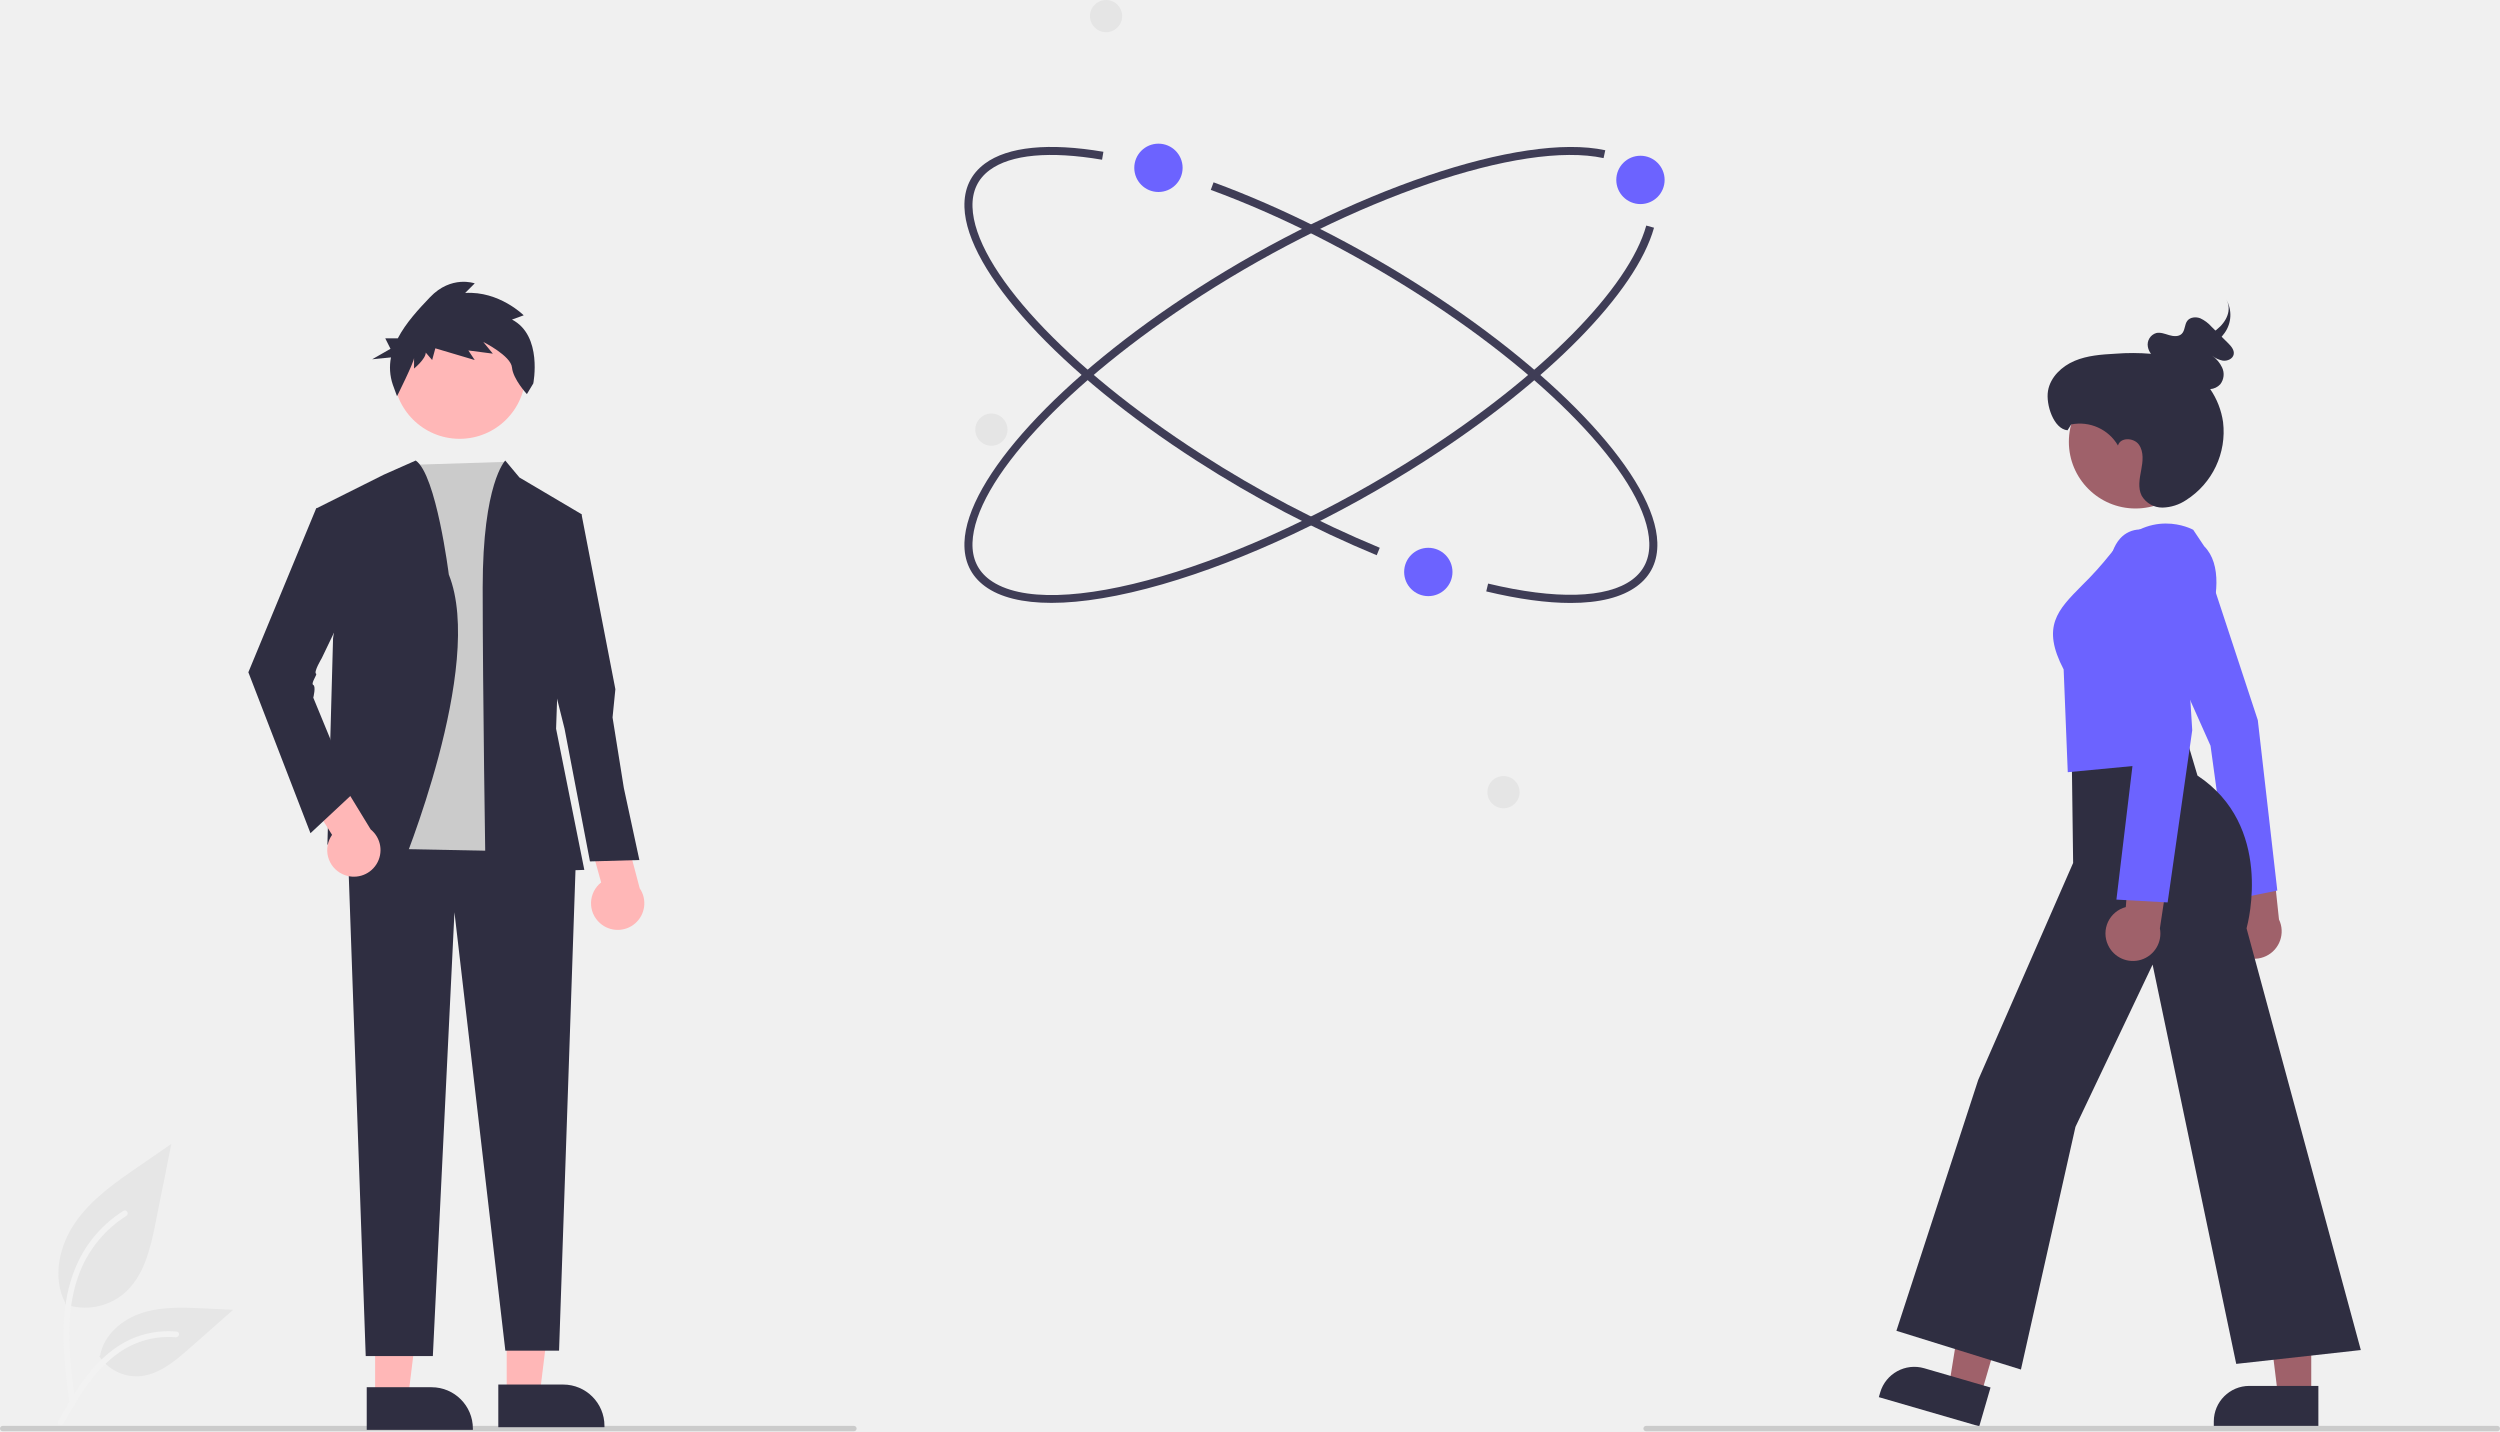
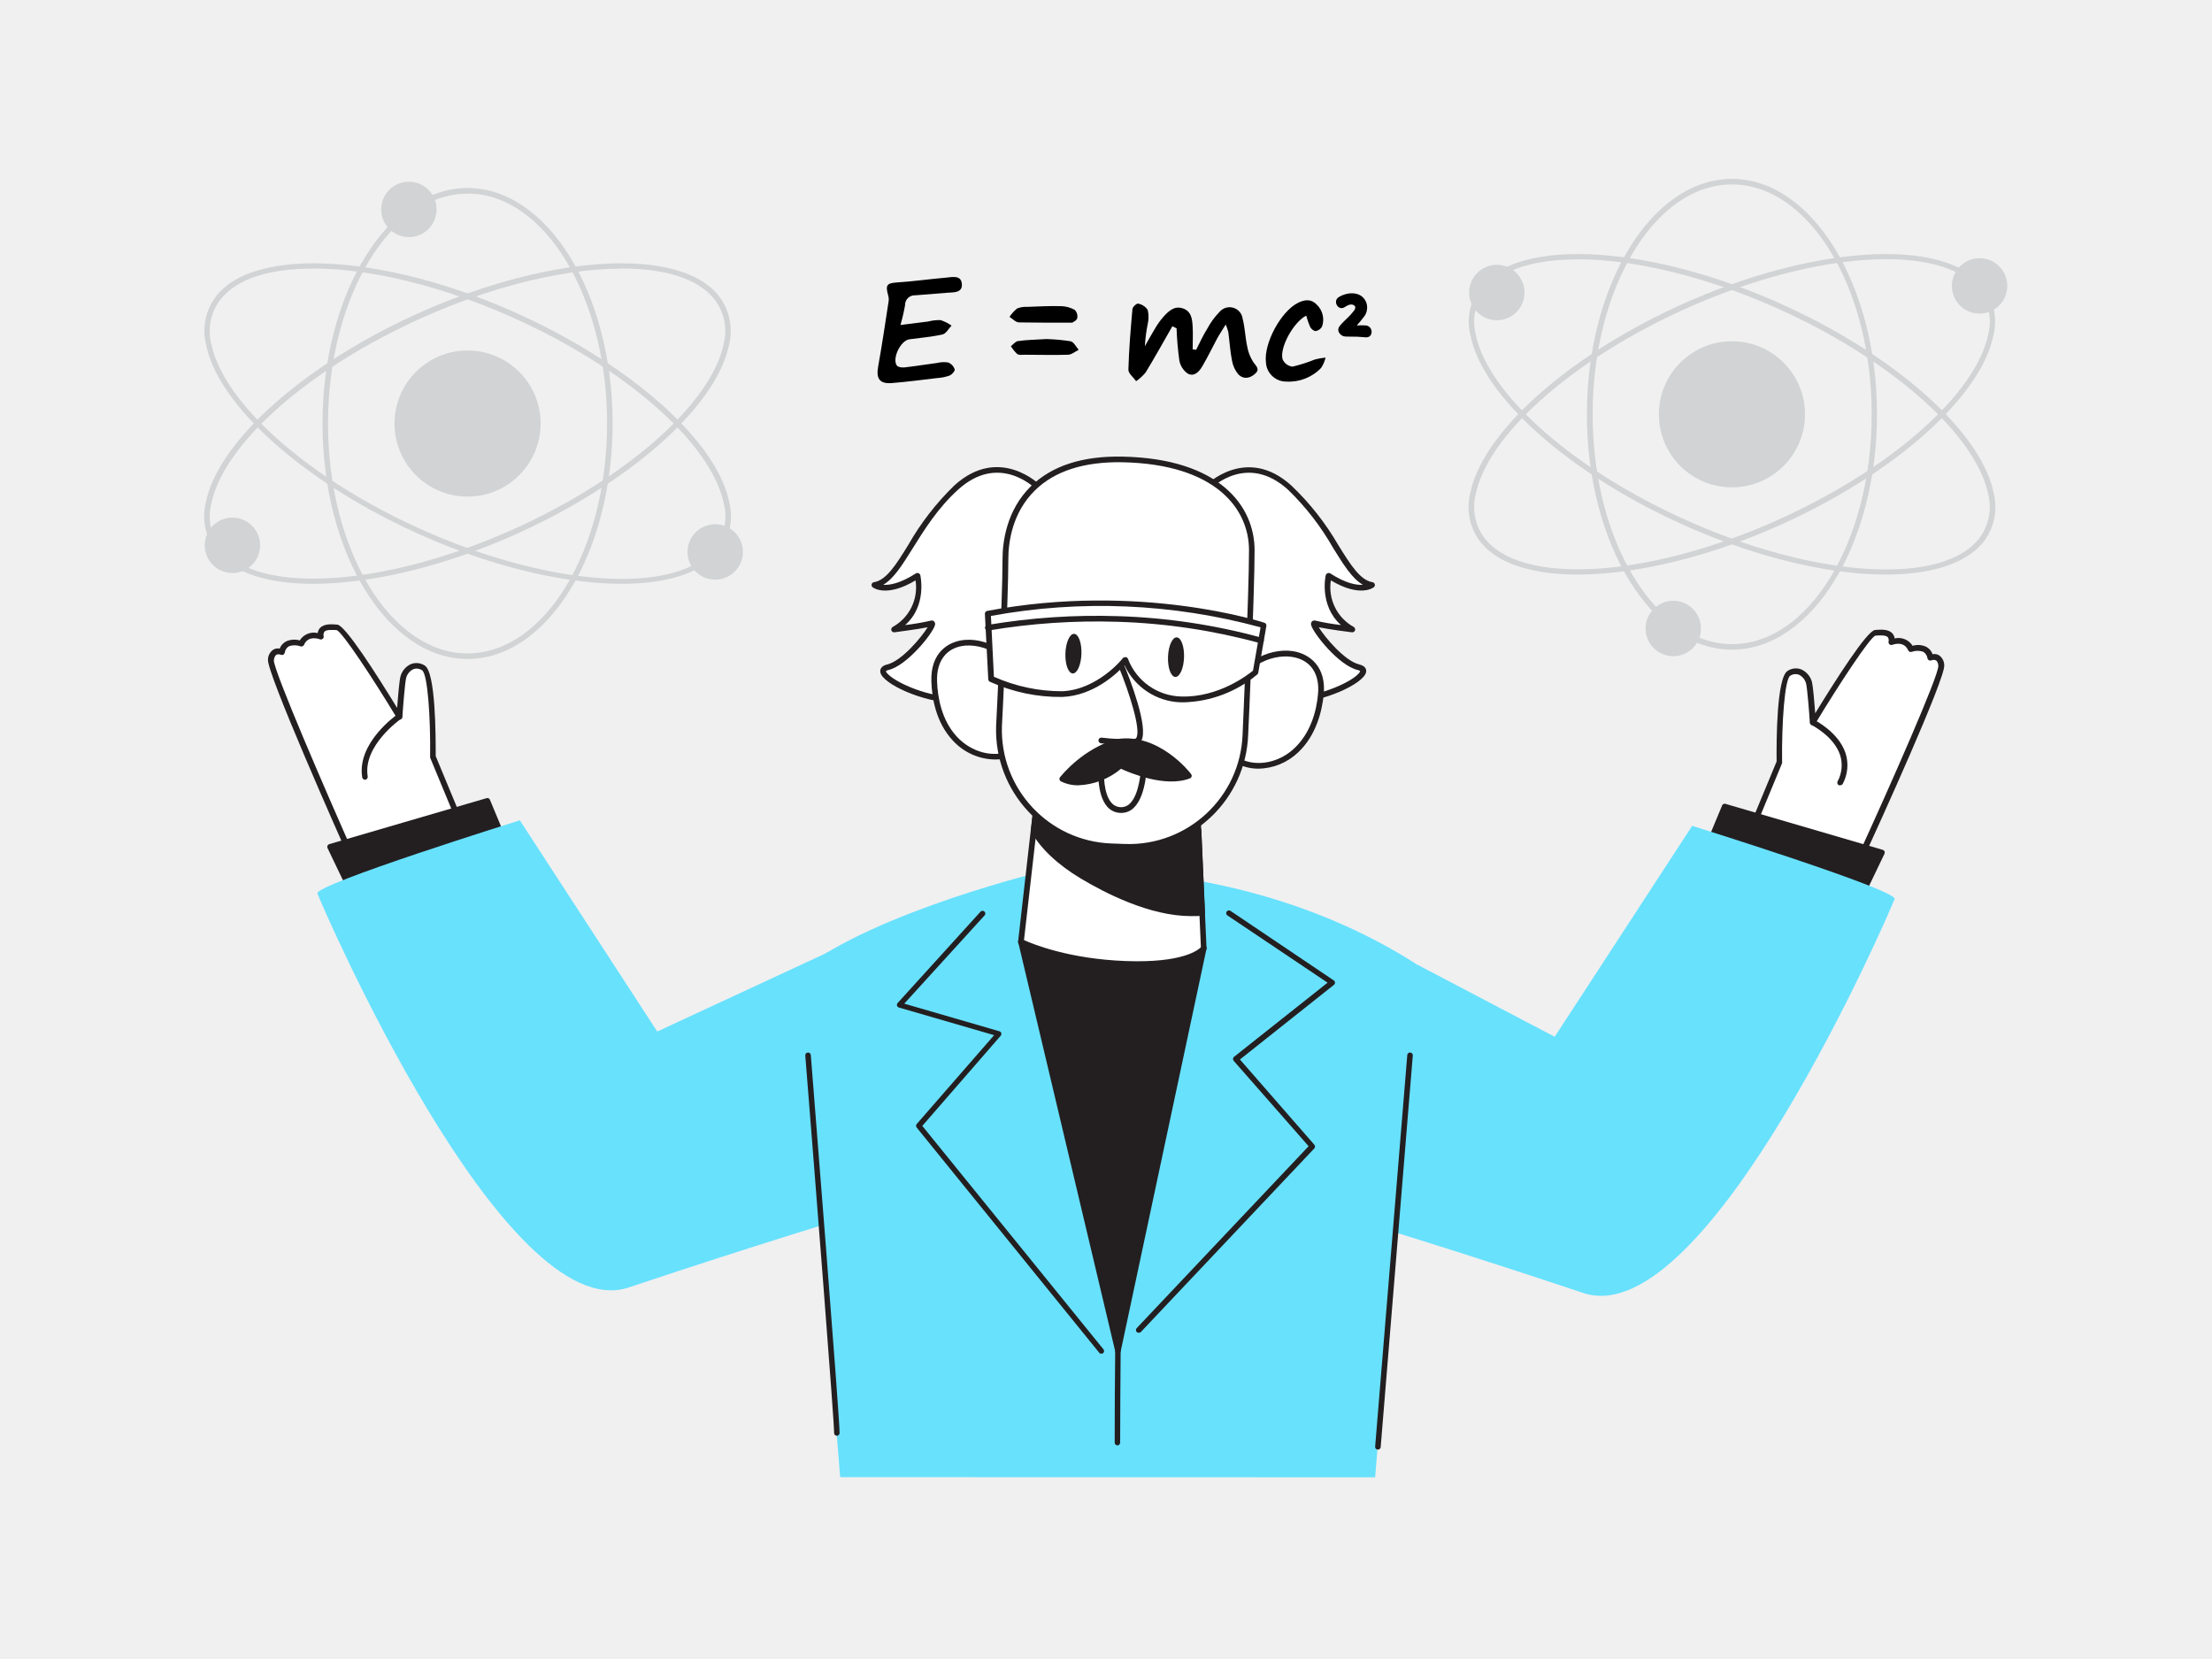
- <svg xmlns="http://www.w3.org/2000/svg" data-name="Layer 1" width="931" height="533" viewBox="0 0 931 533">
-   <path id="b28c6922-ddd3-47e4-a3ac-36d7a7012cbe-282" data-name="Path 438" d="M158.629,669.196a22.651,22.651,0,0,0,21.873-3.853c7.661-6.431,10.063-17.021,12.017-26.83L198.3,609.5l-12.102,8.333c-8.704,5.993-17.603,12.178-23.629,20.858s-8.655,20.53-3.815,29.922" transform="translate(-134.5 -183.5)" fill="#e6e6e6" />
-   <path id="f348d1cd-efe1-4e64-9555-bec9588846f0-283" data-name="Path 439" d="M160.498,706.343c-1.523-11.098-3.09-22.339-2.019-33.555.949-9.962,3.988-19.69,10.176-27.669A46.029,46.029,0,0,1,180.464,634.416c1.181-.745,2.268,1.126,1.092,1.868a43.759,43.759,0,0,0-17.31,20.884c-3.768,9.584-4.374,20.033-3.724,30.215.392,6.157,1.226,12.274,2.063,18.383a1.121,1.121,0,0,1-.756,1.331,1.088,1.088,0,0,1-1.331-.756Z" transform="translate(-134.5 -183.5)" fill="#f2f2f2" />
-   <path id="a93533ad-4b65-413c-802a-4ad30488ecb9-284" data-name="Path 442" d="M171.462,688.535a16.674,16.674,0,0,0,14.528,7.501c7.357-.349,13.487-5.481,19.005-10.355l16.325-14.414L210.517,670.75c-7.77-.372-15.74-.721-23.141,1.678s-14.226,8.163-15.579,15.823" transform="translate(-134.5 -183.5)" fill="#e6e6e6" />
-   <path id="b011e8a2-9a94-4c33-83aa-73d3f3df33bf-285" data-name="Path 443" d="M156.192,712.722c7.333-12.976,15.839-27.397,31.038-32.006a34.635,34.635,0,0,1,13.054-1.348c1.386.12,1.04,2.256-.343,2.137a32.177,32.177,0,0,0-20.833,5.512c-5.874,3.999-10.448,9.558-14.319,15.452-2.371,3.611-4.495,7.375-6.619,11.134C157.491,714.805,155.506,713.937,156.192,712.722Z" transform="translate(-134.5 -183.5)" fill="#f2f2f2" />
-   <circle cx="369.193" cy="160" r="6" fill="#e5e5e5" />
-   <path d="M647.187,390.271a421.9,421.9,0,0,1-67.003-35.151c-50.996-32.803-85.768-70.744-86.524-94.412-.221-6.917,2.348-12.403,7.637-16.304,8.556-6.311,23.809-7.825,44.112-4.382l-.501,2.958c-19.481-3.305-33.945-1.977-41.829,3.838-4.448,3.281-6.607,7.921-6.42,13.794.726,22.726,34.945,59.691,85.149,91.984a418.783,418.783,0,0,0,66.517,34.898Z" transform="translate(-134.5 -183.5)" fill="#3f3d56" />
-   <path d="M719.389,408.044c-8.897,0-19.433-1.432-31.414-4.304l.699-2.917c25.156,6.029,44.192,5.528,53.602-1.414,4.448-3.281,6.607-7.922,6.42-13.794-.727-22.726-34.945-59.691-85.149-91.984-25.445-16.367-52.469-29.998-78.152-39.418l1.033-2.816c25.887,9.495,53.115,23.227,78.742,39.711,50.996,32.803,85.768,70.744,86.524,94.412.221,6.917-2.348,12.403-7.637,16.304C738.44,405.966,730.103,408.044,719.389,408.044Z" transform="translate(-134.5 -183.5)" fill="#3f3d56" />
-   <path d="M526.052,408.012c-10.744 0-19.158-2.061-24.755-6.189-5.289-3.901-7.859-9.387-7.637-16.304.756-23.668,35.528-61.609,86.524-94.412,56.995-36.661,120.97-58.388,152.118-51.659l-.633,2.933c-30.445-6.581-93.471,14.977-149.862,51.25-50.204,32.292-84.422,69.258-85.149,91.984-.188,5.873,1.972,10.514,6.42,13.794,22.525,16.612,94.512-4.387,160.47-46.813,45.309-29.144,77.504-61.752,84.021-85.1l2.89.807c-6.706,24.025-39.386,57.291-85.288,86.816-32.303,20.778-67.037,37.107-97.803,45.978C551.387,405.705,537.417,408.012,526.052,408.012Z" transform="translate(-134.5 -183.5)" fill="#3f3d56" />
-   <circle cx="431.405" cy="62.5" r="9" fill="#6c63ff" />
-   <circle cx="531.905" cy="213" r="9" fill="#6c63ff" />
-   <circle cx="559.905" cy="295" r="6" fill="#e5e5e5" />
-   <circle cx="411.905" cy="6" r="6" fill="#e5e5e5" />
-   <circle cx="610.905" cy="67" r="9" fill="#6c63ff" />
-   <path d="M452.5,716.5h-317a1,1,0,0,1,0-2h317a1,1,0,0,1,0,2Z" transform="translate(-134.5 -183.5)" fill="#cbcbcb" />
-   <polygon points="188.696 519.608 200.956 519.607 206.788 472.319 188.694 472.32 188.696 519.608" fill="#ffb7b7" />
-   <path d="M320.069,699.105l24.144-.001h.001a15.387,15.387,0,0,1,15.386,15.386v.5l-39.531.001Z" transform="translate(-134.5 -183.5)" fill="#2f2e41" />
-   <polygon points="139.696 520.608 151.956 520.607 157.788 473.319 139.694 473.32 139.696 520.608" fill="#ffb7b7" />
-   <path d="M271.069,700.105l24.144-.001h.001a15.387,15.387,0,0,1,15.386,15.386v.5l-39.531.001Z" transform="translate(-134.5 -183.5)" fill="#2f2e41" />
-   <path d="M348.926,504.295,342.693,686.5h-20L303.738,523.22,295.693,688.5h-25l-6.907-195.77,76.75-1.051Z" transform="translate(-134.5 -183.5)" fill="#2f2e41" />
-   <polygon points="152.941 173.116 188.193 172 196.048 317.115 140.325 315.999 152.941 173.116" fill="#cbcbcb" />
-   <path d="M315.303,508.5l36.798-1.051-10.514-52.569,1.051-30.49,8.411-49.415-23.13-13.668L322.663,355s-8.411,8.411-8.411,47.312S315.303,508.5,315.303,508.5Z" transform="translate(-134.5 -183.5)" fill="#2f2e41" />
-   <path d="M283.762,507.449s31.541-75.947,17.873-109.993c0,0-4.653-37.2-12.314-42.456l-11.867,5.257-25.233,12.616,9.462,26.284-3.154,22.079L256.426,497.987Z" transform="translate(-134.5 -183.5)" fill="#2f2e41" />
-   <path d="M262.02,509.016A9.859,9.859,0,0,1,258.163,494.399L246.16,475.334l9.807-10.12,16.572,27.162a9.912,9.912,0,0,1-10.519,16.64Z" transform="translate(-134.5 -183.5)" fill="#ffb7b7" />
-   <path d="M357.884,527.229a9.859,9.859,0,0,1,.488-15.109l-6.044-21.703,12.293-6.89,8.105,30.769a9.912,9.912,0,0,1-14.842,12.933Z" transform="translate(-134.5 -183.5)" fill="#ffb7b7" />
-   <path d="M263.786,370.771l-11.565,2.103-25.233,60.98,23.13,59.928,15.771-14.719-14.719-35.747s1.051-4.205,0-4.731,1.545-3.91,1.051-4.172c-1.051-.559,2.103-5.816,2.103-5.816l12.616-26.284Z" transform="translate(-134.5 -183.5)" fill="#2f2e41" />
-   <polygon points="204.984 191.476 216.55 191.476 229.166 256.661 228.115 267.175 232.32 293.459 238.103 320.269 219.704 320.795 210.241 271.38 201.83 237.737 204.984 191.476" fill="#2f2e41" />
-   <circle cx="171.158" cy="138.854" r="24.561" fill="#ffb7b7" />
-   <path d="M325.167,302.509l4.361-1.586s-9.119-9.119-21.805-8.326l3.568-3.568s-8.722-3.172-16.651,5.154c-4.168,4.377-8.991,9.521-11.997,15.316h-4.67l1.949,3.898L273.099,317.297l7.002-.7a19.672,19.672,0,0,0,.662,10.097l1.586,4.361s6.343-12.687,6.343-14.272v3.965s4.361-3.568,4.361-5.947l2.379,2.775,1.189-4.361,14.669,4.361-2.379-3.568,9.119,1.189-3.568-4.361s10.308,5.154,10.704,9.515c.396,4.361,5.55,9.911,5.55,9.911l2.379-3.965S336.664,308.456,325.167,302.509Z" transform="translate(-134.5 -183.5)" fill="#2f2e41" />
-   <polygon points="751.068 473.471 733.506 468.369 725.837 515.912 737.736 519.37 751.068 473.471" fill="#9f616a" />
-   <path d="M834.178,703.796l.506-1.741a13.234,13.234,0,0,1,16.4-9.017l24.69,7.172h0l-4.197,14.449h0L834.178,703.796Z" transform="translate(-134.5 -183.5)" fill="#2f2e41" />
-   <polygon points="860.711 471.858 842.422 471.857 848.317 519.652 860.708 519.653 860.711 471.858" fill="#9f616a" />
-   <path d="M958.919,714.658l0-1.813a13.234,13.234,0,0,1,13.235-13.233l25.71.001h0l-.001,15.047h0l-38.944-.002Z" transform="translate(-134.5 -183.5)" fill="#2f2e41" />
-   <path d="M978.394,539.54a10.219,10.219,0,0,0,4.799-13.631l-3.464-32.619-17.259-7.376,6.434,35.541a10.219,10.219,0,0,0,9.489,18.086Z" transform="translate(-134.5 -183.5)" fill="#9f616a" />
-   <path d="M975.306,451.681l-20.249-61.47c-.422-.705-5.462-8.637-16.437-5.263a9.178,9.178,0,0,0-5.669,4.623c-3.213,6.159-.216,15.674-.203,15.724l24.929,55.863.026.058,7.869,57.37,16.993-3.45Z" transform="translate(-134.5 -183.5)" fill="#6c63ff" />
-   <path d="M840.72,679.087l30.477-93.455,35.337-80.771-.509-39.174,41.934-9.778,4.883,16.417c28.242,18.635,18.938,54.483,18.275,56.886l42.554,157.045-46.4,5.155-31.145-148.692-28.724,60.419-20.309,90.377Z" transform="translate(-134.5 -183.5)" fill="#2f2e41" />
-   <path d="M903.002,432.802c-8.337-15.981-2.31-22.067,6.806-31.272a125.466,125.466,0,0,0,10.466-11.57c14.221-18.283,30.725-9.304,30.891-9.21l.093.052,4.078,6.116c13.438,13.524-6.94,50.687-8.488,53.454l1.022,26.574-43.336,4.127Z" transform="translate(-134.5 -183.5)" fill="#6c63ff" />
-   <circle cx="795.269" cy="164.538" r="24.825" fill="#9f616a" />
-   <path d="M919.513,535.392a10.219,10.219,0,0,0,19.332-6.176l4.902-32.434-14.831-11.503-2.768,36.012a10.164,10.164,0,0,0-6.636,14.101Z" transform="translate(-134.5 -183.5)" fill="#9f616a" />
-   <path d="M922.654,518.508l7.001-58.309-9.979-60.339c-.023-.423-.519-10.43,4.397-15.853a10.037,10.037,0,0,1,7.277-3.331c12.468-.546,15.45,9.842,15.478,9.946l4.061,64.821-9.161,64.125Z" transform="translate(-134.5 -183.5)" fill="#6c63ff" />
-   <path d="M904.453,343.74l1.351-2.175A16.457,16.457,0,0,1,923.236,349.408c.853-3.141,5.92-2.979,7.795-.319,1.875,2.661,1.46,6.255.852,9.453-.608,3.197-1.297,6.673.18,9.573a8.871,8.871,0,0,0,7.755,4.41,16.499,16.499,0,0,0,8.808-2.803A30.152,30.152,0,0,0,962.367,340.666a29.012,29.012,0,0,0-4.775-12.257,5.666,5.666,0,0,0,3.754-1.825,6.008,6.008,0,0,0,.658-6.24,11.305,11.305,0,0,0-3.683-4.37,9.171,9.171,0,0,0,3.897,1.82c1.752.253,3.797-.657,4.114-2.345.303-1.608-.985-3.072-2.176-4.251q-1.158-1.147-2.316-2.294a14.632,14.632,0,0,0,1.114-1.43A11.503,11.503,0,0,0,963.531,295c2.209,3.773.271,8.262-3.621,11.321-.125.098-.266.185-.394.28l-1.477-1.463a12.653,12.653,0,0,0-4.154-3.107c-1.634-.627-3.721-.443-4.787.886-1.141,1.423-.822,3.687-2.157,4.939-1.169,1.095-3.071.912-4.644.45-1.573-.462-3.198-1.138-4.788-.792a4.497,4.497,0,0,0-3.144,5.15,6.13,6.13,0,0,0,1.163,2.595,81.002,81.002,0,0,0-13.211-.041c-5.176.288-10.464.647-15.239,2.667-4.774,2.02-9.018,6.039-9.898,11.147C896.298,334.142,899.289,343.291,904.453,343.74Z" transform="translate(-134.5 -183.5)" fill="#2f2e41" />
-   <path d="M1064.5,716.5h-317a1,1,0,0,1,0-2h317a1,1,0,0,1,0,2Z" transform="translate(-134.5 -183.5)" fill="#cbcbcb" />
+ <svg xmlns="http://www.w3.org/2000/svg" viewBox="0 0 400 300" data-imageid="artifical-inteligence-d" imageName="Science" class="illustrations_image" style="width: 257px;">
+   <g id="_465_science_flatline" data-name="#465_science_flatline">
+     <path d="M317,149.34l4.79-11.55s-.21-14.92,1.72-16a2.45,2.45,0,0,1,3.62,1.69c.29,1.13.71,7.18.71,7.18s9.71-16.05,11.26-16.19,3.24-.14,3,1.69c0,0,2.53-1,3.52,1.27,0,0,2.95-1.13,3.52,1.55,0,0,1.69-.85,2,1.41s-14.47,34.41-14.47,34.41" fill="#fff" />
+     <path d="M336.56,155.27a.54.54,0,0,1-.21-.05.52.52,0,0,1-.25-.69c5.64-12.31,14.55-32.47,14.41-34.13,0-.38-.17-.88-.47-1a1,1,0,0,0-.75,0,.53.53,0,0,1-.46,0,.52.52,0,0,1-.28-.35,1.63,1.63,0,0,0-.76-1.18,3,3,0,0,0-2.07,0,.52.52,0,0,1-.66-.27c-.75-1.74-2.64-1.08-2.86-1a.51.51,0,0,1-.69-.56,1,1,0,0,0-.14-.82c-.41-.44-1.71-.32-2.26-.27-1,.39-6.32,8.42-10.87,15.94a.52.52,0,0,1-.56.24.54.54,0,0,1-.4-.47c-.11-1.67-.46-6.2-.69-7.09a2.44,2.44,0,0,0-1.27-1.55,1.71,1.71,0,0,0-1.59.18c-1,.6-1.56,8.56-1.47,15.6a.45.45,0,0,1,0,.2l-4.78,11.55a.52.52,0,0,1-.68.27.51.51,0,0,1-.28-.67l4.75-11.45c-.05-3.69,0-15.22,2-16.39a2.7,2.7,0,0,1,2.51-.24,3.49,3.49,0,0,1,1.88,2.25c.19.79.45,3.77.59,5.66,3.75-6.12,9.36-14.93,10.82-15.06,1.14-.1,2.41-.15,3.11.59a1.67,1.67,0,0,1,.43.94,3,3,0,0,1,3.25,1.33,3.51,3.51,0,0,1,2.49.19,2.47,2.47,0,0,1,1.12,1.33,1.68,1.68,0,0,1,1.11.16,2.21,2.21,0,0,1,1,1.82c.28,2.29-12,29.3-14.51,34.69A.51.51,0,0,1,336.56,155.27Z" fill="#231f20" />
+     <polygon points="306.62 158.44 311.88 145.81 340.33 154.12 333.27 168.85 306.62 158.44" fill="#231f20" />
+     <path d="M333.27,169.35a.57.57,0,0,1-.18,0l-26.65-10.41a.5.5,0,0,1-.28-.27.53.53,0,0,1,0-.39l5.26-12.64a.49.49,0,0,1,.59-.28l28.46,8.32a.49.49,0,0,1,.31.27.51.51,0,0,1,0,.42l-7.06,14.73A.48.48,0,0,1,333.27,169.35Zm-26-11.18L333,168.22l6.61-13.78-27.47-8Z" fill="#231f20" />
+     <path d="M256.14,174.36l25,13.12L306,149.34s37.16,11.6,36.6,13.23-33.79,78.79-56.31,71.24S244,220.29,244,220.29Z" fill="#68e1fd" class="target-color" />
+     <path d="M332.76,142a.46.46,0,0,1-.23,0,.52.52,0,0,1-.24-.69,6.12,6.12,0,0,0,.45-4.81c-1.15-3.39-5.13-5.39-5.17-5.41a.52.52,0,0,1,.46-.93c.18.09,4.41,2.21,5.69,6a7.14,7.14,0,0,1-.5,5.6A.51.51,0,0,1,332.76,142Z" fill="#231f20" />
+     <path d="M83,148.34l-4.79-11.55s.21-14.92-1.72-16a2.45,2.45,0,0,0-3.62,1.69c-.29,1.13-.71,7.18-.71,7.18s-9.71-16.05-11.26-16.19-3.24-.14-3,1.69c0,0-2.53-1-3.52,1.27,0,0-3-1.13-3.52,1.55,0,0-1.69-.85-2,1.41s15.23,37,15.23,37" fill="#fff" />
+     <path d="M64.2,156.85a.53.53,0,0,1-.47-.31c-2.6-5.82-15.55-35-15.27-37.27a2.21,2.21,0,0,1,1-1.82,1.68,1.68,0,0,1,1.11-.16A2.47,2.47,0,0,1,51.71,116a3.51,3.51,0,0,1,2.49-.19,3,3,0,0,1,3.25-1.33,1.67,1.67,0,0,1,.43-.94c.7-.74,2-.69,3.11-.59,1.46.13,7.07,8.94,10.82,15.06.14-1.89.4-4.87.6-5.66a3.45,3.45,0,0,1,1.87-2.25,2.73,2.73,0,0,1,2.51.24c2,1.17,2,12.7,2,16.39l4.75,11.45a.51.51,0,0,1-.28.67.52.52,0,0,1-.68-.27L77.78,137a.45.45,0,0,1,0-.2c.09-7-.44-15-1.47-15.6a1.71,1.71,0,0,0-1.59-.18,2.44,2.44,0,0,0-1.27,1.55c-.23.89-.58,5.42-.69,7.09a.54.54,0,0,1-.4.47.52.52,0,0,1-.56-.24c-4.55-7.52-9.88-15.55-10.91-15.95-.51,0-1.81-.16-2.22.28a1,1,0,0,0-.14.83.49.49,0,0,1-.18.47.5.5,0,0,1-.51.08c-.22-.08-2.11-.74-2.86,1a.52.52,0,0,1-.66.27,3,3,0,0,0-2.08,0,1.6,1.6,0,0,0-.75,1.17.52.52,0,0,1-.28.35.53.53,0,0,1-.46,0,1,1,0,0,0-.75,0c-.31.17-.43.66-.48,1-.11,1.7,9.26,23.43,15.19,36.72a.51.51,0,0,1-.26.68A.54.54,0,0,1,64.2,156.85Z" fill="#231f20" />
+     <polygon points="93.38 157.44 88.13 144.81 59.67 153.12 66.73 167.85 93.38 157.44" fill="#231f20" />
+     <path d="M66.73,168.35a.48.48,0,0,1-.45-.28l-7.06-14.73a.51.51,0,0,1,0-.42.49.49,0,0,1,.31-.27L88,144.33a.49.49,0,0,1,.59.28l5.26,12.64a.53.53,0,0,1,0,.39.5.5,0,0,1-.28.27L66.91,168.32A.57.57,0,0,1,66.73,168.35Zm-6.36-14.91L67,167.22l25.75-10.05-4.89-11.76Z" fill="#231f20" />
+     <path d="M187.76,88.15s-6.95-7.14-14.83,0S162.79,105,158.1,105.79c0,0,2.33,1.88,7.83-1.69,0,0,1.55,6.5-4.27,9.73,0,0,5.64-.72,6.76-1.1s-4.13,7-7.88,7.93,5.82,6.14,12.39,5.86S191.82,106.16,191.1,99,187.76,88.15,187.76,88.15Z" fill="#fff" />
+     <path d="M172.44,127.05c-5.42,0-13-3.41-13.25-5.54-.05-.31,0-1.06,1.23-1.35,2.67-.64,6.27-5,7.33-6.73-1.92.38-5.83.88-6,.91a.52.52,0,0,1-.56-.35.54.54,0,0,1,.24-.62,8.17,8.17,0,0,0,4.13-8.42c-5.28,3.16-7.66,1.32-7.77,1.24a.53.53,0,0,1-.17-.53.5.5,0,0,1,.42-.38c2.23-.36,4-3.17,6.19-6.72a48.46,48.46,0,0,1,8.37-10.8c8.16-7.38,15.47-.05,15.55,0l.05.06c.11.16,2.71,4,3.44,11.13.52,5.18-5.29,16.2-10.83,22.59-2.11,2.43-5.18,5.36-7.84,5.47Zm-3.95-14.85a.61.61,0,0,1,.41.16.66.66,0,0,1,.16.71c-.39,1.46-5,7.27-8.4,8.09-.38.09-.45.2-.45.2s0,.2.3.48c1.66,1.78,7.87,4.36,12.4,4.17,1.78-.08,4.3-1.89,7.1-5.11,5.88-6.79,11-17.39,10.58-21.82a24.85,24.85,0,0,0-3.23-10.61c-.56-.55-6.86-6.48-14.09.06-3.69,3.33-6.18,7.35-8.19,10.57-1.88,3-3.44,5.54-5.37,6.65,1.14.08,3.07-.23,5.94-2.08a.52.52,0,0,1,.47,0,.53.53,0,0,1,.31.36c0,.06,1.25,5.48-2.75,9a46.1,46.1,0,0,0,4.58-.78A.68.68,0,0,1,168.49,112.2Z" fill="#231f20" />
+     <path d="M218.41,88.15s6.94-7.14,14.83,0,10.13,16.89,14.83,17.64c0,0-2.33,1.88-7.83-1.69,0,0-1.56,6.5,4.26,9.73,0,0-5.63-.72-6.76-1.1s4.13,7,7.89,7.93-5.82,6.14-12.39,5.86S214.34,106.16,215.06,99,218.41,88.15,218.41,88.15Z" fill="#fff" />
+     <path d="M233.72,127.05h-.5c-2.66-.11-5.73-3-7.84-5.47C219.83,115.18,214,104.16,214.55,99c.72-7.18,3.33-11,3.44-11.13l0-.06c.07-.08,7.38-7.41,15.54,0A48.23,48.23,0,0,1,242,98.56c2.21,3.55,3.95,6.36,6.19,6.72a.53.53,0,0,1,.42.38.52.52,0,0,1-.18.53c-.1.08-2.49,1.91-7.77-1.24a8.19,8.19,0,0,0,4.13,8.42.52.52,0,0,1,.24.62.53.53,0,0,1-.56.35c-.19,0-4.1-.53-6-.91,1.07,1.75,4.67,6.09,7.34,6.73,1.24.29,1.27,1,1.23,1.35C246.68,123.64,239.15,127.05,233.72,127.05ZM218.81,88.47a24.71,24.71,0,0,0-3.24,10.61c-.44,4.43,4.7,15,10.59,21.82,2.79,3.22,5.31,5,7.1,5.11,4.53.19,10.74-2.39,12.39-4.17a1,1,0,0,0,.31-.49h0a1,1,0,0,0-.45-.19c-3.44-.82-8-6.63-8.4-8.09a.68.68,0,0,1,.15-.71.65.65,0,0,1,.65-.12,41.72,41.72,0,0,0,4.58.79c-4-3.57-2.77-9-2.75-9a.49.49,0,0,1,.31-.36.52.52,0,0,1,.47,0c2.86,1.85,4.79,2.16,5.94,2.08-1.94-1.11-3.5-3.62-5.38-6.65a47,47,0,0,0-8.19-10.57C225.64,82,219.37,87.92,218.81,88.47Z" fill="#231f20" />
+     <path d="M248.67,267.15l7.47-92.79c-15.38-9.91-38.41-18-66.75-17,0,0-31,7.36-44.84,18.29l7.38,91.46Z" fill="#68e1fd" class="target-color" />
+     <path d="M199.15,244.79a.48.48,0,0,1-.38-.18l-33-40.71a.5.5,0,0,1,0-.64l14-16.07-17.22-5a.49.49,0,0,1-.34-.34.47.47,0,0,1,.11-.47l15-16.53a.5.5,0,0,1,.71,0,.49.49,0,0,1,0,.7l-14.51,15.94,17.21,5a.46.46,0,0,1,.33.33.5.5,0,0,1-.1.47L166.78,203.6,199.54,244a.5.5,0,0,1-.07.7A.56.56,0,0,1,199.15,244.79Z" fill="#231f20" />
+     <path d="M205.9,241a.47.47,0,0,1-.34-.13.5.5,0,0,1,0-.71l31.08-32.89-13.55-15.44a.49.49,0,0,1-.12-.38.5.5,0,0,1,.18-.34l16.92-13.41L222,165.57a.5.5,0,1,1,.55-.83l18.64,12.55a.48.48,0,0,1,.22.39.48.48,0,0,1-.19.41l-17,13.5L237.67,207a.5.5,0,0,1,0,.67l-31.4,33.23A.51.51,0,0,1,205.9,241Z" fill="#231f20" />
+     <path d="M184.62,170.33l17.54,74,15.53-72.81S196.15,172.77,184.62,170.33Z" fill="#231f20" />
+     <path d="M202.16,244.79a.49.49,0,0,1-.48-.38l-17.55-74a.51.51,0,0,1,.13-.47.52.52,0,0,1,.46-.14c11.33,2.4,32.72,1.16,32.94,1.14a.55.55,0,0,1,.41.18.49.49,0,0,1,.11.42L202.65,244.4a.5.5,0,0,1-.48.39ZM185.28,171,202.14,242l14.93-70C213.46,172.2,195.74,173,185.28,171Z" fill="#231f20" />
+     <path d="M222.86,125.71c1.79-9.13,17.11-10.86,16-.06-.39,3.71-1.71,7.45-4.41,10s-7,3.68-10.31,2" fill="#fff" />
+     <path d="M227.58,139a8.34,8.34,0,0,1-3.69-.83.5.5,0,0,1-.23-.69.51.51,0,0,1,.69-.23c3,1.46,7,.65,9.72-1.95,3-2.83,4-6.84,4.26-9.71.39-3.75-1.36-6.3-4.69-6.8-4.09-.61-9.31,2.12-10.28,7a.51.51,0,0,1-.6.41.52.52,0,0,1-.41-.61c1.07-5.47,6.9-8.52,11.44-7.84,3,.46,6.11,2.78,5.57,7.93-.32,3-1.37,7.3-4.58,10.34A10.62,10.62,0,0,1,227.58,139Z" fill="#231f20" />
+     <path d="M184.87,124.4c-1.15-9.24-16.32-12-15.94-1.18.13,3.73,1.19,7.56,3.71,10.3s6.69,4.16,10.15,2.75" fill="#fff" />
+     <path d="M179.88,137.34a10.54,10.54,0,0,1-7.62-3.47c-3-3.25-3.74-7.58-3.84-10.63-.18-5.18,3-7.28,6.1-7.53,4.56-.36,10.18,3.09,10.87,8.62a.53.53,0,0,1-.45.58.53.53,0,0,1-.58-.45c-.62-5-5.64-8-9.76-7.72-3.36.27-5.28,2.69-5.15,6.46.1,2.88.8,7,3.57,10,2.56,2.79,6.5,3.87,9.57,2.61a.52.52,0,0,1,.39,1A8.18,8.18,0,0,1,179.88,137.34Z" fill="#231f20" />
+     <path d="M184.62,170.33s7,3.58,19,4,14-2.85,14-2.85L217.4,165l-.66-15-.63-14-27.47-1-1.31,11.38-.41,3.69Z" fill="#fff" />
+     <path d="M205.69,174.88c-.65,0-1.33,0-2.05,0-12-.41-19-3.9-19.26-4.05a.53.53,0,0,1-.28-.52l4-35.19a.54.54,0,0,1,.53-.46l27.47.95a.52.52,0,0,1,.5.49l1.58,35.4a.5.5,0,0,1-.07.29C218,171.89,216.06,174.88,205.69,174.88ZM185.17,170c1.5.68,8.15,3.43,18.5,3.79,10.18.36,13-2,13.49-2.5l-1.55-34.72-26.52-.92Z" fill="#231f20" />
+     <path d="M186.92,150.2c2,3.41,5.3,6.14,8.75,8.22,5.8,3.48,14.52,7.47,21.73,6.62l-.66-15a67.2,67.2,0,0,1-15.84-.44c-4.63-.56-9.38-1.19-13.57-3.12Z" fill="#231f20" />
+     <path d="M215.35,165.66c-7.41,0-15.53-4.17-19.93-6.81-4.17-2.51-7.17-5.33-8.93-8.4a.52.52,0,0,1-.06-.3l.4-3.69a.49.49,0,0,1,.25-.38.5.5,0,0,1,.46,0c4.24,1.95,9.11,2.55,13.42,3.08a66.22,66.22,0,0,0,15.73.44.46.46,0,0,1,.37.12.5.5,0,0,1,.18.35l.66,15a.5.5,0,0,1-.44.52A18.39,18.39,0,0,1,215.35,165.66Zm-27.92-15.57a23.86,23.86,0,0,0,8.5,7.91c4.62,2.77,13.41,7.26,20.95,6.59l-.61-14a67.93,67.93,0,0,1-15.44-.5c-4.16-.5-8.86-1.08-13.08-2.88Z" fill="#231f20" />
+     <path d="M201,153.05l2.45.08a21.06,21.06,0,0,0,21.78-20.31s1.16-25.17,1.16-33.33S219.64,83.42,203,83.08s-21.18,10-21.18,18-1.16,30.19-1.16,30.19A21.07,21.07,0,0,0,201,153.05Z" fill="#fff" />
+     <path d="M204.16,153.66h-.76l-2.45-.09h0a21.6,21.6,0,0,1-20.82-22.31c0-.23,1.16-22.24,1.16-30.17,0-3,.67-8.78,5.12-13.15,3.79-3.71,9.34-5.52,16.59-5.37,17.6.36,23.87,9,23.87,16.93s-1.14,33.1-1.16,33.35A21.6,21.6,0,0,1,204.16,153.66ZM201,152.53l2.46.09a20.57,20.57,0,0,0,21.24-19.82c0-.26,1.16-25.25,1.16-33.31,0-7.46-6-15.55-22.86-15.9-6.94-.13-12.26,1.57-15.84,5.08-4.19,4.1-4.82,9.54-4.82,12.41,0,8-1.15,30-1.16,30.22A20.56,20.56,0,0,0,201,152.53Z" fill="#231f20" />
+     <path d="M199.15,138.48s-.72,7.9,3.52,8,4.23-8.72,4.23-8.72S201.73,137,199.15,138.48Z" fill="#fff" />
+     <path d="M202.76,147h-.1a3.26,3.26,0,0,1-2.45-1.14c-2-2.28-1.59-7.24-1.57-7.45a.52.52,0,0,1,.26-.4c2.7-1.54,7.86-.78,8.08-.75a.52.52,0,0,1,.43.51c0,.25,0,6-2.37,8.29A3.19,3.19,0,0,1,202.76,147Zm-3.11-8.23c-.06,1-.15,4.73,1.34,6.4a2.25,2.25,0,0,0,1.7.79,2.15,2.15,0,0,0,1.63-.65c1.69-1.65,2-5.73,2.05-7.09C205.13,138.11,201.66,137.83,199.65,138.8Z" fill="#231f20" />
+     <path d="M203.41,134.69a35,35,0,0,1-4.33-.28.52.52,0,0,1-.44-.58.51.51,0,0,1,.58-.44,33.35,33.35,0,0,0,6,.21.3.3,0,0,0,.26-.17c.92-1.48-1.4-8.5-3.07-12.57a.51.51,0,0,1,.28-.68.52.52,0,0,1,.67.28c.76,1.85,4.46,11.16,3,13.52a1.31,1.31,0,0,1-1.07.64C204.66,134.67,204,134.69,203.41,134.69Z" fill="#231f20" />
+     <path d="M228.5,113.14s-22-7.39-49.89-2.14l.58,11.82a30.49,30.49,0,0,0,12.88,2.72c6.73-.26,11.43-6.17,11.43-6.17a11.12,11.12,0,0,0,10.06,7.14c7.72.25,13.46-4.91,13.46-4.91Z" fill="#fff" />
+     <path d="M214.1,127h-.56a11.6,11.6,0,0,1-10.19-6.7c-1.45,1.57-5.64,5.51-11.26,5.73A30.62,30.62,0,0,1,179,123.28a.51.51,0,0,1-.29-.44L178.1,111a.51.51,0,0,1,.42-.53c27.71-5.22,49.92,2.07,50.14,2.15a.51.51,0,0,1,.34.58l-1.47,8.46a.52.52,0,0,1-.16.29A21.62,21.62,0,0,1,214.1,127Zm-10.6-8.18h.08a.5.5,0,0,1,.4.34,10.56,10.56,0,0,0,9.6,6.79c6.78.21,12.07-3.93,13-4.67l1.37-7.84a110,110,0,0,0-48.76-2.06l.54,11A30.2,30.2,0,0,0,192.05,125c6.4-.25,11-5.92,11-6A.53.53,0,0,1,203.5,118.86Z" fill="#231f20" />
+     <ellipse cx="212.66" cy="118.84" rx="3.58" ry="1.45" transform="translate(86.51 327.24) rotate(-88.01)" fill="#231f20" />
+     <ellipse cx="194.1" cy="118.19" rx="3.58" ry="1.45" transform="translate(69.25 308.08) rotate(-88.01)" fill="#231f20" />
+     <path d="M228,116.3l-.15,0a110.37,110.37,0,0,0-25.74-3.86A118.41,118.41,0,0,0,178.84,114a.52.52,0,1,1-.21-1,119,119,0,0,1,23.54-1.58,111.15,111.15,0,0,1,26,3.9.51.51,0,0,1,.35.64A.52.52,0,0,1,228,116.3Z" fill="#231f20" />
+     <path d="M202.07,261.37h0a.5.5,0,0,1-.5-.5q0-8.3.09-16.58a.51.51,0,0,1,.5-.49h0a.49.49,0,0,1,.49.5q-.07,8.28-.09,16.57A.5.5,0,0,1,202.07,261.37Z" fill="#231f20" />
+     <path d="M202.16,134.17a19.9,19.9,0,0,0-10.09,6.72s4.31,2.5,10.6-2.41c0,0,7.54,3.72,12.36,1.85C215,140.33,209.44,133.08,202.16,134.17Z" fill="#231f20" />
+     <path d="M195.07,142a6.72,6.72,0,0,1-3.25-.72.5.5,0,0,1-.13-.75c4.8-5.69,10.15-6.84,10.37-6.89h0c7.48-1.12,13.1,6,13.33,6.34a.5.5,0,0,1,.09.44.49.49,0,0,1-.3.33c-4.49,1.75-11-1.06-12.47-1.73A12.75,12.75,0,0,1,195.07,142Zm-2.18-1.34c1.31.46,4.78,1.05,9.48-2.61a.49.49,0,0,1,.52-.06c.07,0,6.71,3.27,11.28,2.05-1.46-1.62-6.19-6.26-11.92-5.42A19.54,19.54,0,0,0,192.89,140.7Z" fill="#231f20" />
+     <path d="M163.1,166l-44.25,20.53L94,148.34s-37.16,11.6-36.6,13.23,33.79,78.79,56.31,71.24S156,219.29,156,219.29Z" fill="#68e1fd" class="target-color" />
+     <path d="M66,141a.51.51,0,0,1-.5-.43c-1-6.2,6.1-11.21,6.41-11.42a.53.53,0,0,1,.72.13.52.52,0,0,1-.14.72c-.06.05-6.9,4.84-6,10.4a.52.52,0,0,1-.42.6Z" fill="#231f20" />
+     <path d="M151.29,259.63h0a.5.5,0,0,1-.46-.53c.08-1.37-3.37-45.23-5.21-68.23a.5.5,0,0,1,1-.08c.21,2.72,5.32,66.67,5.2,68.38A.5.5,0,0,1,151.29,259.63Z" fill="#231f20" />
+     <path d="M249.12,262.13h0a.49.49,0,0,1-.45-.54l5.81-70.8a.5.5,0,0,1,1,.08l-5.81,70.81A.49.49,0,0,1,249.12,262.13Z" fill="#231f20" />
+     <path d="M84.55,119.16c-14.46,0-26.23-19.1-26.23-42.57S70.09,34,84.55,34s26.23,19.09,26.23,42.56S99,119.16,84.55,119.16Zm0-84.13C70.64,35,59.32,53.67,59.32,76.59s11.32,41.57,25.23,41.57,25.23-18.65,25.23-41.57S98.46,35,84.55,35Z" fill="#d1d3d4" />
+     <path d="M56.69,105.57c-8,0-14.26-1.85-17.45-5.69a10.29,10.29,0,0,1-2-9.07c2-10,15-22.36,33-31.57,25-12.77,51.69-15.43,59.58-5.93a10.29,10.29,0,0,1,2,9.07c-2,10-15,22.36-33,31.57h0C84,101.55,68.46,105.57,56.69,105.57Zm55.77-57c-11.56,0-26.93,4-41.73,11.58C53,69.2,40.22,81.33,38.23,91A9.31,9.31,0,0,0,40,99.24c7.61,9.16,33.79,6.38,58.36-6.18l.23.44-.23-.44c17.76-9.08,30.52-21.2,32.5-30.88A9.31,9.31,0,0,0,129.09,54C126.07,50.3,120.1,48.55,112.46,48.55Z" fill="#d1d3d4" />
+     <path d="M112.41,105.57c-11.77,0-27.26-4-42.13-11.62-18-9.21-31-21.6-33-31.57a10.29,10.29,0,0,1,2-9.07c7.89-9.5,34.62-6.84,59.59,5.93,18,9.21,31,21.6,33,31.57a10.29,10.29,0,0,1-2,9.07C126.67,103.72,120.4,105.57,112.41,105.57Zm-55.77-57C49,48.55,43,50.3,40,54a9.31,9.31,0,0,0-1.78,8.23c2,9.68,14.74,21.8,32.5,30.88h0c24.58,12.56,50.76,15.33,58.36,6.18A9.31,9.31,0,0,0,130.87,91c-2-9.68-14.74-21.81-32.5-30.88C83.58,52.56,68.2,48.55,56.64,48.55Z" fill="#d1d3d4" />
+     <circle cx="84.55" cy="76.59" r="13.21" fill="#d1d3d4" />
+     <circle cx="73.94" cy="37.87" r="5.01" fill="#d1d3d4" />
+     <circle cx="42.03" cy="98.61" r="5.01" fill="#d1d3d4" />
+     <circle cx="129.33" cy="99.81" r="5.01" fill="#d1d3d4" />
+     <path d="M313.19,117.48c-14.46,0-26.23-19.09-26.23-42.56s11.77-42.57,26.23-42.57,26.23,19.1,26.23,42.57S327.66,117.48,313.19,117.48Zm0-84.13C299.28,33.35,288,52,288,74.92s11.32,41.56,25.23,41.56,25.23-18.64,25.23-41.56S327.11,33.35,313.19,33.35Z" fill="#d1d3d4" />
+     <path d="M341.05,103.9c-11.76,0-27.26-4-42.13-11.62-18-9.21-31-21.61-33-31.58a10.29,10.29,0,0,1,2-9.07c7.89-9.49,34.62-6.83,59.59,5.93,18,9.21,31,21.61,33,31.57a10.34,10.34,0,0,1-2,9.08C355.31,102,349,103.9,341.05,103.9Zm-55.77-57c-7.63,0-13.6,1.75-16.63,5.39a9.35,9.35,0,0,0-1.78,8.23c2,9.69,14.75,21.81,32.5,30.88C324,104,350.13,106.72,357.73,97.57a9.36,9.36,0,0,0,1.79-8.23c-2-9.69-14.75-21.81-32.51-30.89h0C312.22,50.89,296.84,46.88,285.28,46.88Z" fill="#d1d3d4" />
+     <path d="M285.33,103.9c-8,0-14.26-1.86-17.45-5.69a10.31,10.31,0,0,1-2-9.08c2.05-10,15-22.36,33-31.57h0c25-12.76,51.7-15.42,59.58-5.93a10.33,10.33,0,0,1,2,9.07c-2.05,10-15,22.37-33,31.58C312.6,99.88,297.1,103.9,285.33,103.9ZM299.14,58l.23.44c-17.75,9.08-30.51,21.2-32.5,30.89a9.36,9.36,0,0,0,1.78,8.23c7.61,9.15,33.79,6.38,58.36-6.19,17.76-9.07,30.52-21.19,32.51-30.88a9.35,9.35,0,0,0-1.79-8.23c-7.6-9.15-33.78-6.38-58.36,6.18Z" fill="#d1d3d4" />
+     <circle cx="313.19" cy="74.92" r="13.21" fill="#d1d3d4" />
+     <circle cx="302.58" cy="113.65" r="5.01" fill="#d1d3d4" />
+     <circle cx="270.67" cy="52.9" r="5.01" fill="#d1d3d4" />
+     <circle cx="357.97" cy="51.7" r="5.01" fill="#d1d3d4" />
+     <path d="M212,59c-1.6,2.79-3.16,5.6-4.83,8.35a8.42,8.42,0,0,1-1.72,1.58c-.49-.69-1.41-1.4-1.4-2.08.1-3.65.4-7.3.73-10.94,0-.4.8-1.12,1.06-1a2.68,2.68,0,0,1,1.7,1.13,5.56,5.56,0,0,1,0,2.57,27.85,27.85,0,0,0-.51,4c.62-1.09,1.21-2.19,1.87-3.26a13.11,13.11,0,0,1,1.43-2c.95-1.06,2-2.12,3.58-1.58s1.68,2,1.76,3.32,0,2.71,0,4.07l.63.1c.65-1.27,1.23-2.58,2-3.8a13.46,13.46,0,0,1,2.24-3.07,2.38,2.38,0,0,1,4.17,1.24c.42,1.62.46,3.34.82,5a7.55,7.55,0,0,0,1.1,2.84c.54.76,1.28,1.31.3,2.15s-2.08,1-3,.08a5.32,5.32,0,0,1-1.14-2.46c-.34-1.71-.44-3.46-.67-5.18a8.76,8.76,0,0,0-.47-1.38c-.67,1.08-1.16,1.81-1.58,2.59-.88,1.63-1.68,3.31-2.62,4.91-.57,1-1.46,2-2.65,1.39a3.7,3.7,0,0,1-1.54-2.4,56,56,0,0,1-.5-5.81Z" />
+     <path d="M162.83,58.77l5-.63a8.34,8.34,0,0,1,2.24-.26,7.27,7.27,0,0,1,2,1c-.54.56-1,1.46-1.64,1.6-2,.45-4,.6-6,.88-1.56.22-3.14,3.43-2.26,4.73.2.3.92.4,1.37.35,2-.22,3.92-.55,5.88-.8a5.11,5.11,0,0,1,2.05-.09,2,2,0,0,1,1.17,1.25c.07.29-.55,1-1,1.14a8.41,8.41,0,0,1-2.21.43c-2.71.32-5.42.68-8.15.9-2.22.18-2.88-.8-2.48-3,.71-3.94,1.29-7.9,1.9-11.85a2.53,2.53,0,0,0-.09-1c-.54-1.94-.23-2.23,1.76-2.36,2.9-.19,5.78-.6,8.67-.85,1.16-.1,2.82-.55,2.9,1.23.06,1.56-1.53,1.41-2.67,1.5-1.92.16-3.83.32-5.74.46a1.75,1.75,0,0,0-1.87,1.81A33,33,0,0,1,162.83,58.77Z" />
+     <path d="M236.21,57.07c-2.32,1.19-4.85,5.81-4.28,7.9a2.25,2.25,0,0,0,1.79,1.33A28,28,0,0,0,237.79,65a13.38,13.38,0,0,1,1.91-.34,5.46,5.46,0,0,1-.81,1.88A8.05,8.05,0,0,1,232.6,69a3.66,3.66,0,0,1-3.68-3.49c-.4-3.42,2.69-9.18,5.77-10.73,1.17-.59,2.37-.79,3.38.27a3.75,3.75,0,0,1,1,4,1.6,1.6,0,0,1-1.16.82c-.32,0-.83-.4-1-.76A13.44,13.44,0,0,1,236.21,57.07Z" />
+     <path d="M193.91,58.35c-3.5,0-6.57,0-9.64-.05-.58,0-1.15-.64-1.72-1a6.75,6.75,0,0,1,1.38-1.52,4.38,4.38,0,0,1,1.87-.29c2-.08,4.07-.18,6.11-.13a5.43,5.43,0,0,1,2.43.67,1.66,1.66,0,0,1,.46,1.5C194.69,58,194,58.24,193.91,58.35Z" />
+     <path d="M189.22,61.31a34.32,34.32,0,0,1,4.37.4c.57.11,1,1,1.47,1.55-.64.31-1.27.87-1.93.89-2.6.08-5.21,0-7.82,0-.46,0-1,.1-1.36-.13a6.8,6.8,0,0,1-1.15-1.42c.43-.32.82-.86,1.28-.92C185.56,61.46,187.07,61.44,189.22,61.31Z" />
+     <path d="M247,58.85a13.07,13.07,0,0,0-1.66,0l.06-.06c.38-.41.74-.85,1.08-1.3a2.74,2.74,0,0,0,.6-2.76c-.82-2.12-3.36-2-5-1-1.14.73-.09,2.55,1.06,1.82.46-.3,1.1-.68,1.64-.38.71.4,0,1.09-.35,1.51-.7.86-1.66,1.53-2.28,2.43a1,1,0,0,0,0,1.06c.5.68.93.71,1.74.7A26.59,26.59,0,0,1,247,61C248.38,61.08,248.37,59,247,58.85Z" />
+   </g>
</svg>
